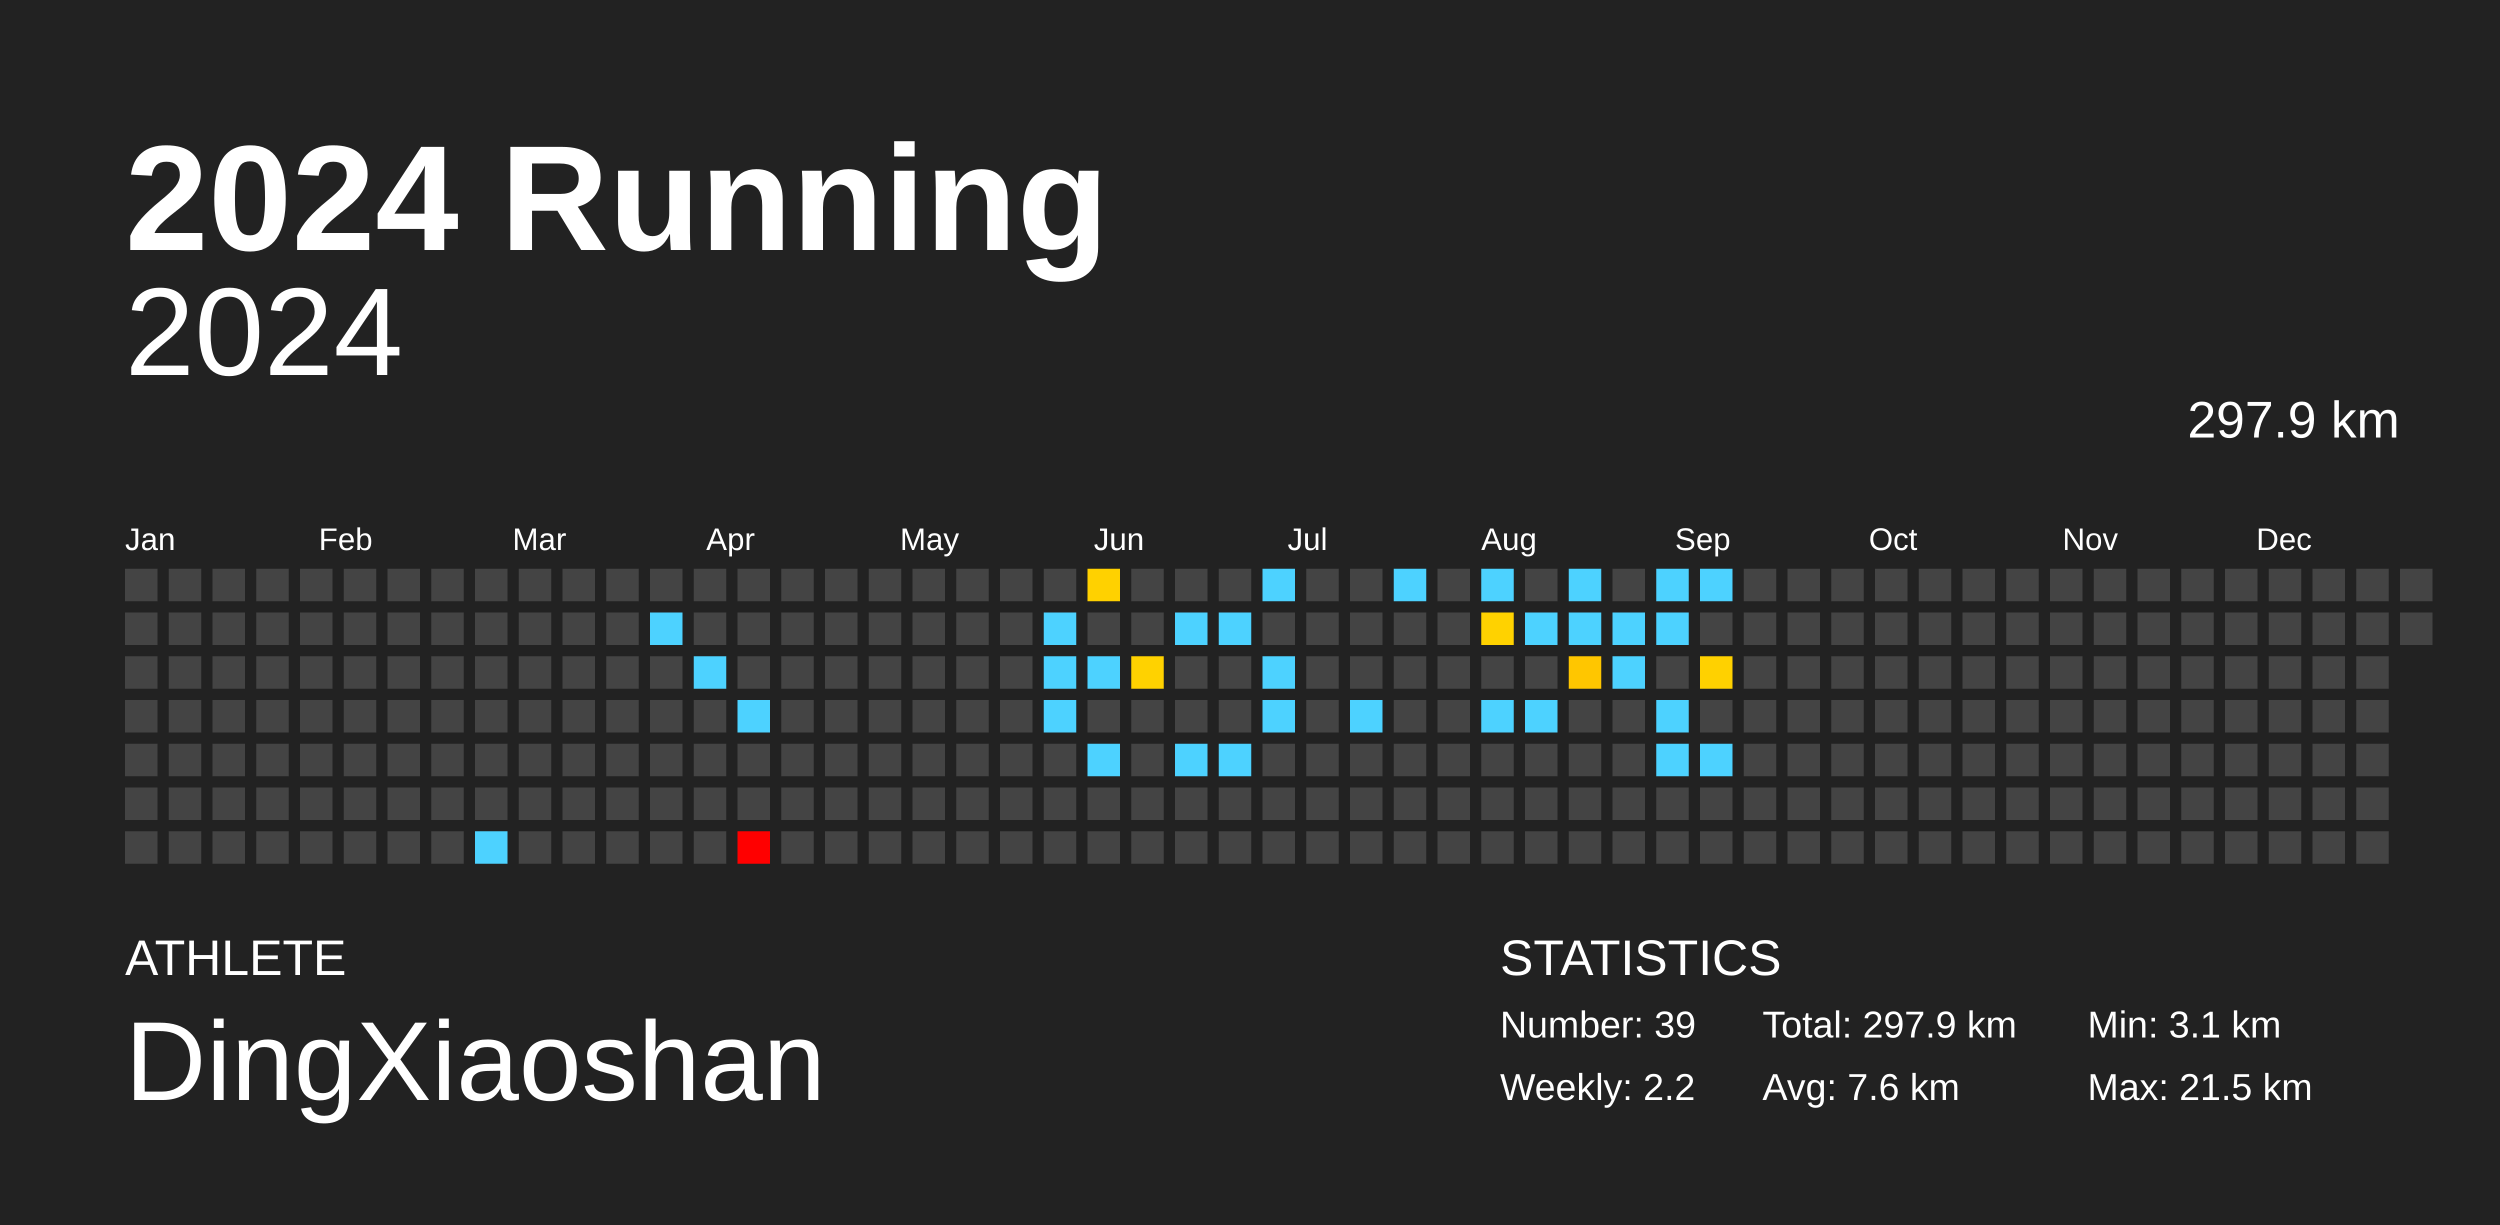
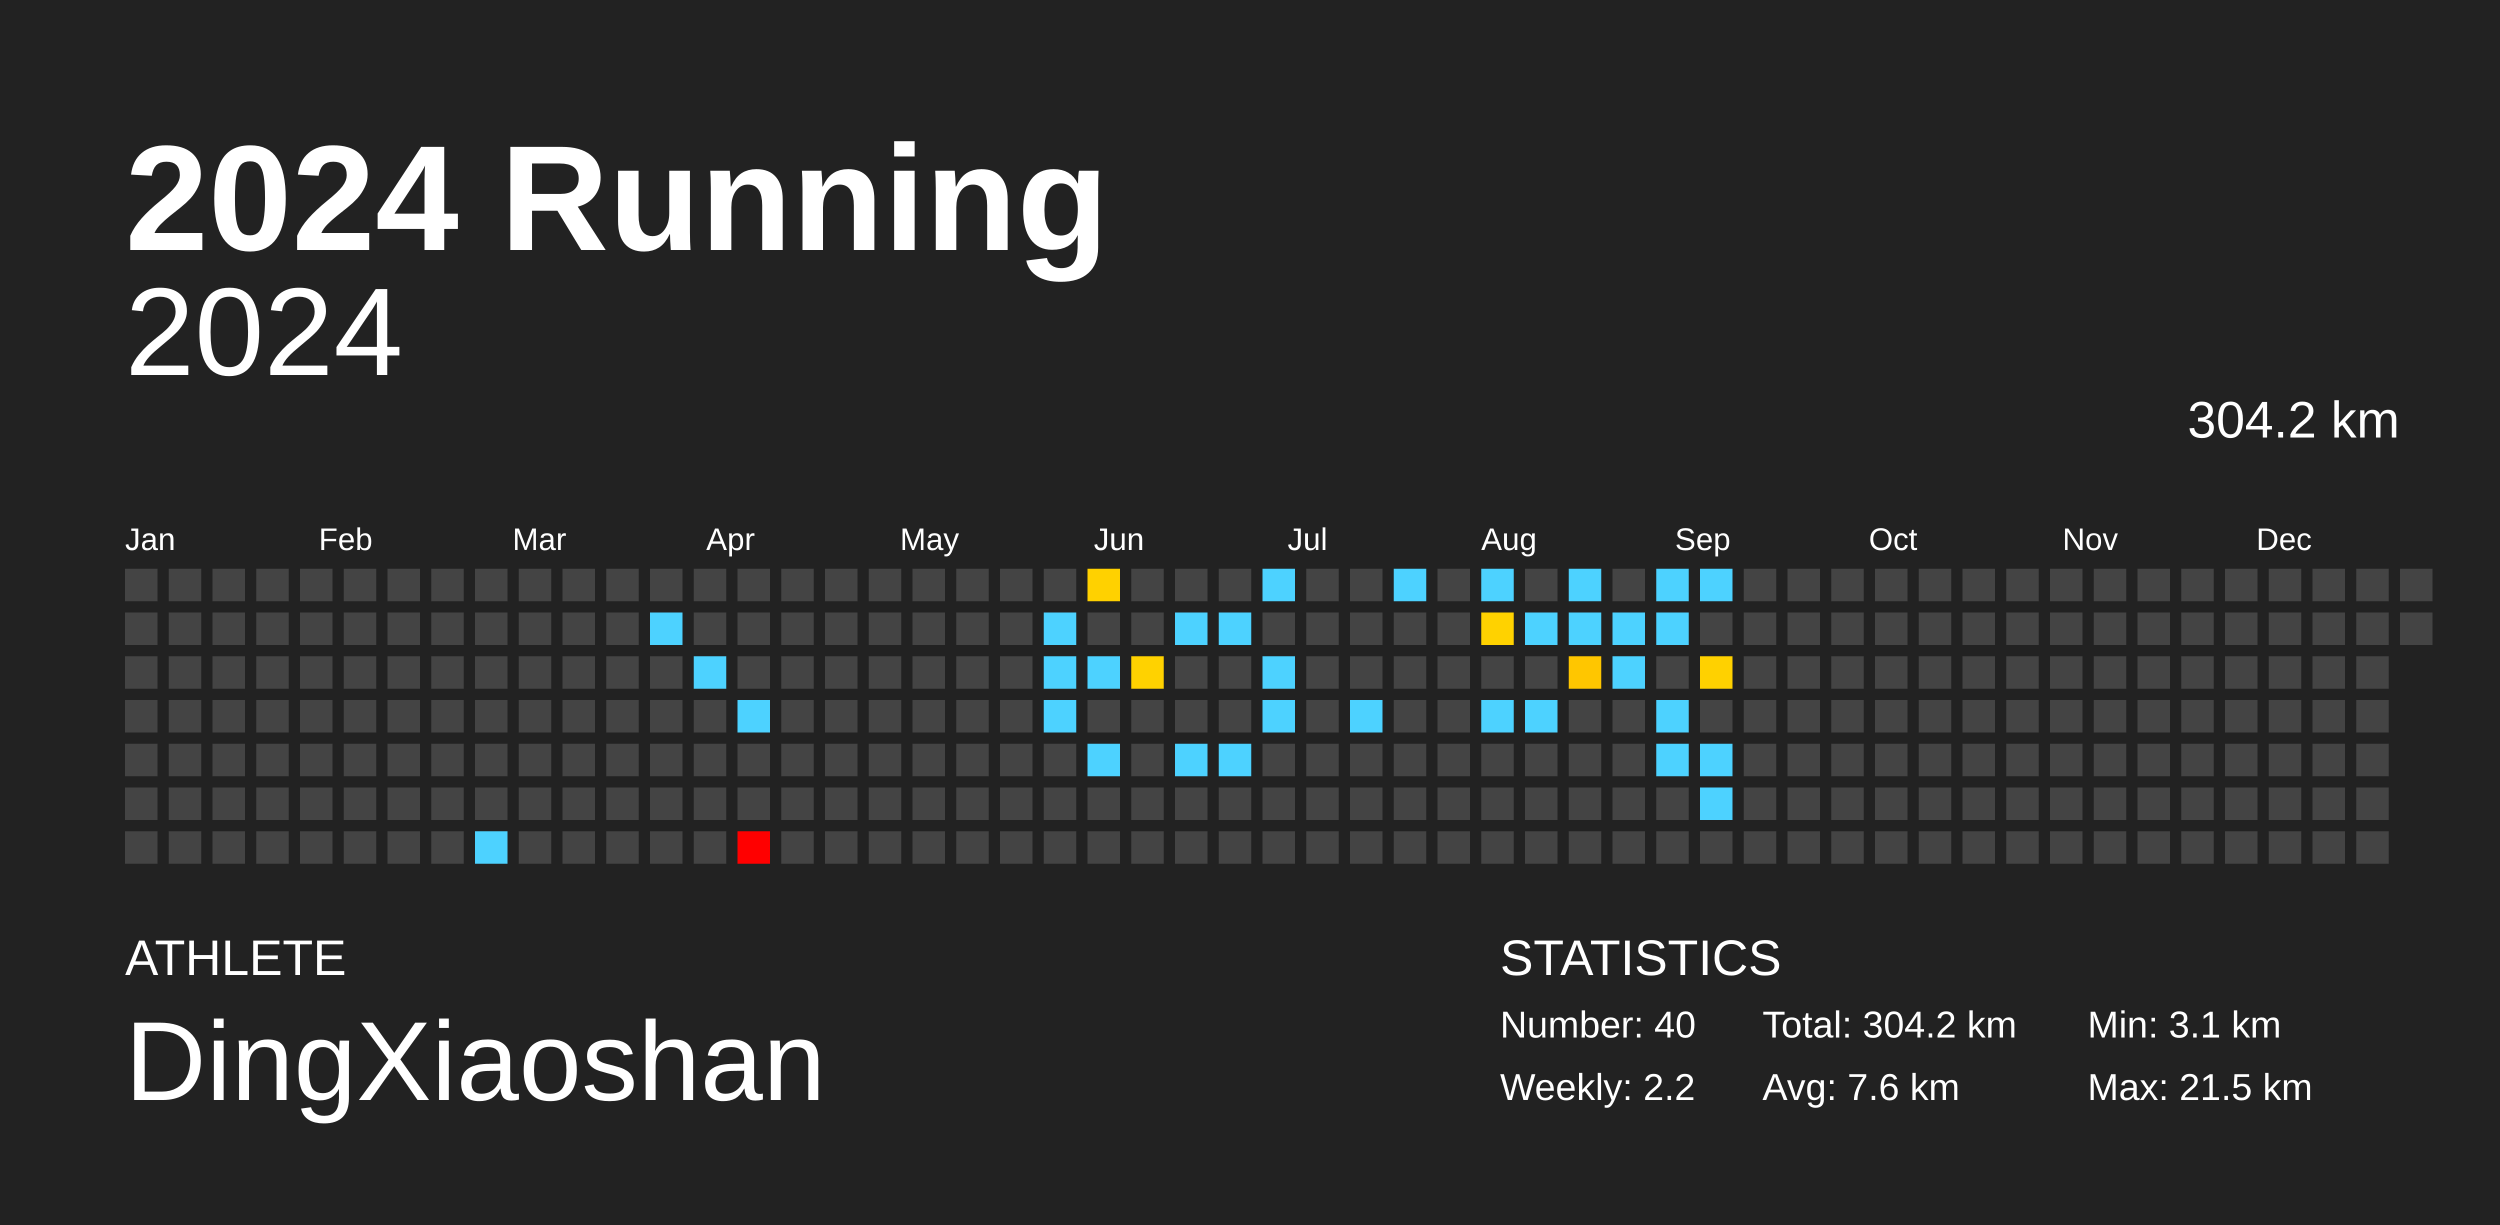
<svg xmlns="http://www.w3.org/2000/svg" baseProfile="full" height="98mm" version="1.1" viewBox="0,0,200,98" width="200mm">
  <defs />
  <rect fill="#222222" height="98" width="200" x="0" y="0" />
  <text fill="#FFFFFF" style="font-size:12px; font-family:Arial; font-weight:bold;" x="10" y="20">2024 Running</text>
  <text fill="#FFFFFF" style="font-size:4px; font-family:Arial" x="10" y="78">ATHLETE</text>
  <text fill="#FFFFFF" style="font-size:9px; font-family:Arial" x="10" y="88">DingXiaoshan</text>
  <text fill="#FFFFFF" style="font-size:4px; font-family:Arial" x="120" y="78">STATISTICS</text>
-   <text fill="#FFFFFF" style="font-size:3px; font-family:Arial" x="120" y="83">Number: 39</text>
+   <text fill="#FFFFFF" style="font-size:3px; font-family:Arial" x="120" y="83">Number: 40</text>
  <text fill="#FFFFFF" style="font-size:3px; font-family:Arial" x="120" y="88">Weekly: 2.2</text>
-   <text fill="#FFFFFF" style="font-size:3px; font-family:Arial" x="141" y="83">Total: 297.9 km</text>
+   <text fill="#FFFFFF" style="font-size:3px; font-family:Arial" x="141" y="83">Total: 304.2 km</text>
  <text fill="#FFFFFF" style="font-size:3px; font-family:Arial" x="141" y="88">Avg: 7.6 km</text>
  <text fill="#FFFFFF" style="font-size:3px; font-family:Arial" x="167" y="83">Min: 3.1 km</text>
  <text fill="#FFFFFF" style="font-size:3px; font-family:Arial" x="167" y="88">Max: 21.5 km</text>
  <text alignment-baseline="hanging" fill="#FFFFFF" style="font-size:10.0px; font-family:Arial;" x="10" y="30">2024</text>
-   <text alignment-baseline="hanging" fill="#FFFFFF" style="font-size:4.125px; font-family:Arial;" x="175" y="35">297.9 km</text>
+   <text alignment-baseline="hanging" fill="#FFFFFF" style="font-size:4.125px; font-family:Arial;" x="175" y="35">304.2 km</text>
  <text fill="#FFFFFF" style="font-size:2.5px; font-family:Arial" x="10.0" y="44">Jan</text>
  <text fill="#FFFFFF" style="font-size:2.5px; font-family:Arial" x="25.5" y="44">Feb</text>
  <text fill="#FFFFFF" style="font-size:2.5px; font-family:Arial" x="41.0" y="44">Mar</text>
  <text fill="#FFFFFF" style="font-size:2.5px; font-family:Arial" x="56.5" y="44">Apr</text>
  <text fill="#FFFFFF" style="font-size:2.5px; font-family:Arial" x="72.0" y="44">May</text>
  <text fill="#FFFFFF" style="font-size:2.5px; font-family:Arial" x="87.5" y="44">Jun</text>
  <text fill="#FFFFFF" style="font-size:2.5px; font-family:Arial" x="103.0" y="44">Jul</text>
  <text fill="#FFFFFF" style="font-size:2.5px; font-family:Arial" x="118.5" y="44">Aug</text>
  <text fill="#FFFFFF" style="font-size:2.5px; font-family:Arial" x="134.0" y="44">Sep</text>
  <text fill="#FFFFFF" style="font-size:2.5px; font-family:Arial" x="149.5" y="44">Oct</text>
  <text fill="#FFFFFF" style="font-size:2.5px; font-family:Arial" x="165.0" y="44">Nov</text>
  <text fill="#FFFFFF" style="font-size:2.5px; font-family:Arial" x="180.5" y="44">Dec</text>
  <rect fill="#444444" height="2.6" width="2.6" x="10.0" y="45.5" />
  <rect fill="#444444" height="2.6" width="2.6" x="10.0" y="49.0" />
  <rect fill="#444444" height="2.6" width="2.6" x="10.0" y="52.5" />
  <rect fill="#444444" height="2.6" width="2.6" x="10.0" y="56.0" />
  <rect fill="#444444" height="2.6" width="2.6" x="10.0" y="59.5" />
  <rect fill="#444444" height="2.6" width="2.6" x="10.0" y="63.0" />
  <rect fill="#444444" height="2.6" width="2.6" x="10.0" y="66.5" />
  <rect fill="#444444" height="2.6" width="2.6" x="13.5" y="45.5" />
  <rect fill="#444444" height="2.6" width="2.6" x="13.5" y="49.0" />
  <rect fill="#444444" height="2.6" width="2.6" x="13.5" y="52.5" />
  <rect fill="#444444" height="2.6" width="2.6" x="13.5" y="56.0" />
  <rect fill="#444444" height="2.6" width="2.6" x="13.5" y="59.5" />
  <rect fill="#444444" height="2.6" width="2.6" x="13.5" y="63.0" />
  <rect fill="#444444" height="2.6" width="2.6" x="13.5" y="66.5" />
  <rect fill="#444444" height="2.6" width="2.6" x="17.0" y="45.5" />
  <rect fill="#444444" height="2.6" width="2.6" x="17.0" y="49.0" />
  <rect fill="#444444" height="2.6" width="2.6" x="17.0" y="52.5" />
  <rect fill="#444444" height="2.6" width="2.6" x="17.0" y="56.0" />
  <rect fill="#444444" height="2.6" width="2.6" x="17.0" y="59.5" />
  <rect fill="#444444" height="2.6" width="2.6" x="17.0" y="63.0" />
  <rect fill="#444444" height="2.6" width="2.6" x="17.0" y="66.5" />
  <rect fill="#444444" height="2.6" width="2.6" x="20.5" y="45.5" />
  <rect fill="#444444" height="2.6" width="2.6" x="20.5" y="49.0" />
  <rect fill="#444444" height="2.6" width="2.6" x="20.5" y="52.5" />
  <rect fill="#444444" height="2.6" width="2.6" x="20.5" y="56.0" />
  <rect fill="#444444" height="2.6" width="2.6" x="20.5" y="59.5" />
  <rect fill="#444444" height="2.6" width="2.6" x="20.5" y="63.0" />
  <rect fill="#444444" height="2.6" width="2.6" x="20.5" y="66.5" />
  <rect fill="#444444" height="2.6" width="2.6" x="24.0" y="45.5" />
  <rect fill="#444444" height="2.6" width="2.6" x="24.0" y="49.0" />
  <rect fill="#444444" height="2.6" width="2.6" x="24.0" y="52.5" />
  <rect fill="#444444" height="2.6" width="2.6" x="24.0" y="56.0" />
  <rect fill="#444444" height="2.6" width="2.6" x="24.0" y="59.5" />
  <rect fill="#444444" height="2.6" width="2.6" x="24.0" y="63.0" />
  <rect fill="#444444" height="2.6" width="2.6" x="24.0" y="66.5" />
  <rect fill="#444444" height="2.6" width="2.6" x="27.5" y="45.5" />
  <rect fill="#444444" height="2.6" width="2.6" x="27.5" y="49.0" />
  <rect fill="#444444" height="2.6" width="2.6" x="27.5" y="52.5" />
  <rect fill="#444444" height="2.6" width="2.6" x="27.5" y="56.0" />
  <rect fill="#444444" height="2.6" width="2.6" x="27.5" y="59.5" />
  <rect fill="#444444" height="2.6" width="2.6" x="27.5" y="63.0" />
  <rect fill="#444444" height="2.6" width="2.6" x="27.5" y="66.5" />
  <rect fill="#444444" height="2.6" width="2.6" x="31.0" y="45.5" />
  <rect fill="#444444" height="2.6" width="2.6" x="31.0" y="49.0" />
  <rect fill="#444444" height="2.6" width="2.6" x="31.0" y="52.5" />
  <rect fill="#444444" height="2.6" width="2.6" x="31.0" y="56.0" />
  <rect fill="#444444" height="2.6" width="2.6" x="31.0" y="59.5" />
  <rect fill="#444444" height="2.6" width="2.6" x="31.0" y="63.0" />
  <rect fill="#444444" height="2.6" width="2.6" x="31.0" y="66.5" />
  <rect fill="#444444" height="2.6" width="2.6" x="34.5" y="45.5" />
  <rect fill="#444444" height="2.6" width="2.6" x="34.5" y="49.0" />
  <rect fill="#444444" height="2.6" width="2.6" x="34.5" y="52.5" />
  <rect fill="#444444" height="2.6" width="2.6" x="34.5" y="56.0" />
  <rect fill="#444444" height="2.6" width="2.6" x="34.5" y="59.5" />
  <rect fill="#444444" height="2.6" width="2.6" x="34.5" y="63.0" />
  <rect fill="#444444" height="2.6" width="2.6" x="34.5" y="66.5" />
  <rect fill="#444444" height="2.6" width="2.6" x="38.0" y="45.5" />
  <rect fill="#444444" height="2.6" width="2.6" x="38.0" y="49.0" />
  <rect fill="#444444" height="2.6" width="2.6" x="38.0" y="52.5" />
  <rect fill="#444444" height="2.6" width="2.6" x="38.0" y="56.0" />
  <rect fill="#444444" height="2.6" width="2.6" x="38.0" y="59.5" />
  <rect fill="#444444" height="2.6" width="2.6" x="38.0" y="63.0" />
  <rect fill="#4dd2ff" height="2.6" width="2.6" x="38.0" y="66.5" />
  <rect fill="#444444" height="2.6" width="2.6" x="41.5" y="45.5" />
  <rect fill="#444444" height="2.6" width="2.6" x="41.5" y="49.0" />
  <rect fill="#444444" height="2.6" width="2.6" x="41.5" y="52.5" />
  <rect fill="#444444" height="2.6" width="2.6" x="41.5" y="56.0" />
  <rect fill="#444444" height="2.6" width="2.6" x="41.5" y="59.5" />
  <rect fill="#444444" height="2.6" width="2.6" x="41.5" y="63.0" />
  <rect fill="#444444" height="2.6" width="2.6" x="41.5" y="66.5" />
  <rect fill="#444444" height="2.6" width="2.6" x="45.0" y="45.5" />
  <rect fill="#444444" height="2.6" width="2.6" x="45.0" y="49.0" />
  <rect fill="#444444" height="2.6" width="2.6" x="45.0" y="52.5" />
  <rect fill="#444444" height="2.6" width="2.6" x="45.0" y="56.0" />
  <rect fill="#444444" height="2.6" width="2.6" x="45.0" y="59.5" />
  <rect fill="#444444" height="2.6" width="2.6" x="45.0" y="63.0" />
  <rect fill="#444444" height="2.6" width="2.6" x="45.0" y="66.5" />
  <rect fill="#444444" height="2.6" width="2.6" x="48.5" y="45.5" />
  <rect fill="#444444" height="2.6" width="2.6" x="48.5" y="49.0" />
  <rect fill="#444444" height="2.6" width="2.6" x="48.5" y="52.5" />
  <rect fill="#444444" height="2.6" width="2.6" x="48.5" y="56.0" />
  <rect fill="#444444" height="2.6" width="2.6" x="48.5" y="59.5" />
  <rect fill="#444444" height="2.6" width="2.6" x="48.5" y="63.0" />
  <rect fill="#444444" height="2.6" width="2.6" x="48.5" y="66.5" />
  <rect fill="#444444" height="2.6" width="2.6" x="52.0" y="45.5" />
  <rect fill="#4dd2ff" height="2.6" width="2.6" x="52.0" y="49.0" />
  <rect fill="#444444" height="2.6" width="2.6" x="52.0" y="52.5" />
  <rect fill="#444444" height="2.6" width="2.6" x="52.0" y="56.0" />
  <rect fill="#444444" height="2.6" width="2.6" x="52.0" y="59.5" />
  <rect fill="#444444" height="2.6" width="2.6" x="52.0" y="63.0" />
  <rect fill="#444444" height="2.6" width="2.6" x="52.0" y="66.5" />
  <rect fill="#444444" height="2.6" width="2.6" x="55.5" y="45.5" />
  <rect fill="#444444" height="2.6" width="2.6" x="55.5" y="49.0" />
  <rect fill="#4dd2ff" height="2.6" width="2.6" x="55.5" y="52.5" />
  <rect fill="#444444" height="2.6" width="2.6" x="55.5" y="56.0" />
  <rect fill="#444444" height="2.6" width="2.6" x="55.5" y="59.5" />
  <rect fill="#444444" height="2.6" width="2.6" x="55.5" y="63.0" />
  <rect fill="#444444" height="2.6" width="2.6" x="55.5" y="66.5" />
  <rect fill="#444444" height="2.6" width="2.6" x="59.0" y="45.5" />
  <rect fill="#444444" height="2.6" width="2.6" x="59.0" y="49.0" />
  <rect fill="#444444" height="2.6" width="2.6" x="59.0" y="52.5" />
  <rect fill="#4dd2ff" height="2.6" width="2.6" x="59.0" y="56.0" />
  <rect fill="#444444" height="2.6" width="2.6" x="59.0" y="59.5" />
  <rect fill="#444444" height="2.6" width="2.6" x="59.0" y="63.0" />
  <rect fill="red" height="2.6" width="2.6" x="59.0" y="66.5" />
  <rect fill="#444444" height="2.6" width="2.6" x="62.5" y="45.5" />
  <rect fill="#444444" height="2.6" width="2.6" x="62.5" y="49.0" />
  <rect fill="#444444" height="2.6" width="2.6" x="62.5" y="52.5" />
  <rect fill="#444444" height="2.6" width="2.6" x="62.5" y="56.0" />
  <rect fill="#444444" height="2.6" width="2.6" x="62.5" y="59.5" />
  <rect fill="#444444" height="2.6" width="2.6" x="62.5" y="63.0" />
  <rect fill="#444444" height="2.6" width="2.6" x="62.5" y="66.5" />
  <rect fill="#444444" height="2.6" width="2.6" x="66.0" y="45.5" />
  <rect fill="#444444" height="2.6" width="2.6" x="66.0" y="49.0" />
  <rect fill="#444444" height="2.6" width="2.6" x="66.0" y="52.5" />
  <rect fill="#444444" height="2.6" width="2.6" x="66.0" y="56.0" />
  <rect fill="#444444" height="2.6" width="2.6" x="66.0" y="59.5" />
  <rect fill="#444444" height="2.6" width="2.6" x="66.0" y="63.0" />
  <rect fill="#444444" height="2.6" width="2.6" x="66.0" y="66.5" />
  <rect fill="#444444" height="2.6" width="2.6" x="69.5" y="45.5" />
  <rect fill="#444444" height="2.6" width="2.6" x="69.5" y="49.0" />
  <rect fill="#444444" height="2.6" width="2.6" x="69.5" y="52.5" />
  <rect fill="#444444" height="2.6" width="2.6" x="69.5" y="56.0" />
  <rect fill="#444444" height="2.6" width="2.6" x="69.5" y="59.5" />
  <rect fill="#444444" height="2.6" width="2.6" x="69.5" y="63.0" />
  <rect fill="#444444" height="2.6" width="2.6" x="69.5" y="66.5" />
  <rect fill="#444444" height="2.6" width="2.6" x="73.0" y="45.5" />
  <rect fill="#444444" height="2.6" width="2.6" x="73.0" y="49.0" />
  <rect fill="#444444" height="2.6" width="2.6" x="73.0" y="52.5" />
  <rect fill="#444444" height="2.6" width="2.6" x="73.0" y="56.0" />
  <rect fill="#444444" height="2.6" width="2.6" x="73.0" y="59.5" />
  <rect fill="#444444" height="2.6" width="2.6" x="73.0" y="63.0" />
  <rect fill="#444444" height="2.6" width="2.6" x="73.0" y="66.5" />
  <rect fill="#444444" height="2.6" width="2.6" x="76.5" y="45.5" />
  <rect fill="#444444" height="2.6" width="2.6" x="76.5" y="49.0" />
  <rect fill="#444444" height="2.6" width="2.6" x="76.5" y="52.5" />
  <rect fill="#444444" height="2.6" width="2.6" x="76.5" y="56.0" />
  <rect fill="#444444" height="2.6" width="2.6" x="76.5" y="59.5" />
  <rect fill="#444444" height="2.6" width="2.6" x="76.5" y="63.0" />
  <rect fill="#444444" height="2.6" width="2.6" x="76.5" y="66.5" />
  <rect fill="#444444" height="2.6" width="2.6" x="80.0" y="45.5" />
  <rect fill="#444444" height="2.6" width="2.6" x="80.0" y="49.0" />
  <rect fill="#444444" height="2.6" width="2.6" x="80.0" y="52.5" />
  <rect fill="#444444" height="2.6" width="2.6" x="80.0" y="56.0" />
  <rect fill="#444444" height="2.6" width="2.6" x="80.0" y="59.5" />
  <rect fill="#444444" height="2.6" width="2.6" x="80.0" y="63.0" />
  <rect fill="#444444" height="2.6" width="2.6" x="80.0" y="66.5" />
  <rect fill="#444444" height="2.6" width="2.6" x="83.5" y="45.5" />
  <rect fill="#4dd2ff" height="2.6" width="2.6" x="83.5" y="49.0" />
  <rect fill="#4dd2ff" height="2.6" width="2.6" x="83.5" y="52.5" />
  <rect fill="#4dd2ff" height="2.6" width="2.6" x="83.5" y="56.0" />
  <rect fill="#444444" height="2.6" width="2.6" x="83.5" y="59.5" />
  <rect fill="#444444" height="2.6" width="2.6" x="83.5" y="63.0" />
  <rect fill="#444444" height="2.6" width="2.6" x="83.5" y="66.5" />
  <rect fill="#ffd100" height="2.6" width="2.6" x="87.0" y="45.5" />
  <rect fill="#444444" height="2.6" width="2.6" x="87.0" y="49.0" />
  <rect fill="#4dd2ff" height="2.6" width="2.6" x="87.0" y="52.5" />
  <rect fill="#444444" height="2.6" width="2.6" x="87.0" y="56.0" />
  <rect fill="#4dd2ff" height="2.6" width="2.6" x="87.0" y="59.5" />
  <rect fill="#444444" height="2.6" width="2.6" x="87.0" y="63.0" />
  <rect fill="#444444" height="2.6" width="2.6" x="87.0" y="66.5" />
  <rect fill="#444444" height="2.6" width="2.6" x="90.5" y="45.5" />
  <rect fill="#444444" height="2.6" width="2.6" x="90.5" y="49.0" />
  <rect fill="#ffd200" height="2.6" width="2.6" x="90.5" y="52.5" />
  <rect fill="#444444" height="2.6" width="2.6" x="90.5" y="56.0" />
  <rect fill="#444444" height="2.6" width="2.6" x="90.5" y="59.5" />
  <rect fill="#444444" height="2.6" width="2.6" x="90.5" y="63.0" />
  <rect fill="#444444" height="2.6" width="2.6" x="90.5" y="66.5" />
  <rect fill="#444444" height="2.6" width="2.6" x="94.0" y="45.5" />
  <rect fill="#4dd2ff" height="2.6" width="2.6" x="94.0" y="49.0" />
  <rect fill="#444444" height="2.6" width="2.6" x="94.0" y="52.5" />
  <rect fill="#444444" height="2.6" width="2.6" x="94.0" y="56.0" />
  <rect fill="#4dd2ff" height="2.6" width="2.6" x="94.0" y="59.5" />
  <rect fill="#444444" height="2.6" width="2.6" x="94.0" y="63.0" />
  <rect fill="#444444" height="2.6" width="2.6" x="94.0" y="66.5" />
  <rect fill="#444444" height="2.6" width="2.6" x="97.5" y="45.5" />
  <rect fill="#4dd2ff" height="2.6" width="2.6" x="97.5" y="49.0" />
  <rect fill="#444444" height="2.6" width="2.6" x="97.5" y="52.5" />
  <rect fill="#444444" height="2.6" width="2.6" x="97.5" y="56.0" />
  <rect fill="#4dd2ff" height="2.6" width="2.6" x="97.5" y="59.5" />
  <rect fill="#444444" height="2.6" width="2.6" x="97.5" y="63.0" />
  <rect fill="#444444" height="2.6" width="2.6" x="97.5" y="66.5" />
  <rect fill="#4dd2ff" height="2.6" width="2.6" x="101.0" y="45.5" />
  <rect fill="#444444" height="2.6" width="2.6" x="101.0" y="49.0" />
  <rect fill="#4dd2ff" height="2.6" width="2.6" x="101.0" y="52.5" />
  <rect fill="#4dd2ff" height="2.6" width="2.6" x="101.0" y="56.0" />
  <rect fill="#444444" height="2.6" width="2.6" x="101.0" y="59.5" />
  <rect fill="#444444" height="2.6" width="2.6" x="101.0" y="63.0" />
  <rect fill="#444444" height="2.6" width="2.6" x="101.0" y="66.5" />
  <rect fill="#444444" height="2.6" width="2.6" x="104.5" y="45.5" />
  <rect fill="#444444" height="2.6" width="2.6" x="104.5" y="49.0" />
  <rect fill="#444444" height="2.6" width="2.6" x="104.5" y="52.5" />
  <rect fill="#444444" height="2.6" width="2.6" x="104.5" y="56.0" />
  <rect fill="#444444" height="2.6" width="2.6" x="104.5" y="59.5" />
  <rect fill="#444444" height="2.6" width="2.6" x="104.5" y="63.0" />
  <rect fill="#444444" height="2.6" width="2.6" x="104.5" y="66.5" />
  <rect fill="#444444" height="2.6" width="2.6" x="108.0" y="45.5" />
  <rect fill="#444444" height="2.6" width="2.6" x="108.0" y="49.0" />
  <rect fill="#444444" height="2.6" width="2.6" x="108.0" y="52.5" />
  <rect fill="#4dd2ff" height="2.6" width="2.6" x="108.0" y="56.0" />
  <rect fill="#444444" height="2.6" width="2.6" x="108.0" y="59.5" />
  <rect fill="#444444" height="2.6" width="2.6" x="108.0" y="63.0" />
  <rect fill="#444444" height="2.6" width="2.6" x="108.0" y="66.5" />
  <rect fill="#4dd2ff" height="2.6" width="2.6" x="111.5" y="45.5" />
  <rect fill="#444444" height="2.6" width="2.6" x="111.5" y="49.0" />
  <rect fill="#444444" height="2.6" width="2.6" x="111.5" y="52.5" />
  <rect fill="#444444" height="2.6" width="2.6" x="111.5" y="56.0" />
  <rect fill="#444444" height="2.6" width="2.6" x="111.5" y="59.5" />
  <rect fill="#444444" height="2.6" width="2.6" x="111.5" y="63.0" />
  <rect fill="#444444" height="2.6" width="2.6" x="111.5" y="66.5" />
  <rect fill="#444444" height="2.6" width="2.6" x="115.0" y="45.5" />
  <rect fill="#444444" height="2.6" width="2.6" x="115.0" y="49.0" />
  <rect fill="#444444" height="2.6" width="2.6" x="115.0" y="52.5" />
  <rect fill="#444444" height="2.6" width="2.6" x="115.0" y="56.0" />
  <rect fill="#444444" height="2.6" width="2.6" x="115.0" y="59.5" />
  <rect fill="#444444" height="2.6" width="2.6" x="115.0" y="63.0" />
  <rect fill="#444444" height="2.6" width="2.6" x="115.0" y="66.5" />
  <rect fill="#4dd2ff" height="2.6" width="2.6" x="118.5" y="45.5" />
  <rect fill="#ffd200" height="2.6" width="2.6" x="118.5" y="49.0" />
  <rect fill="#444444" height="2.6" width="2.6" x="118.5" y="52.5" />
  <rect fill="#4dd2ff" height="2.6" width="2.6" x="118.5" y="56.0" />
  <rect fill="#444444" height="2.6" width="2.6" x="118.5" y="59.5" />
  <rect fill="#444444" height="2.6" width="2.6" x="118.5" y="63.0" />
  <rect fill="#444444" height="2.6" width="2.6" x="118.5" y="66.5" />
  <rect fill="#444444" height="2.6" width="2.6" x="122.0" y="45.5" />
  <rect fill="#4dd2ff" height="2.6" width="2.6" x="122.0" y="49.0" />
  <rect fill="#444444" height="2.6" width="2.6" x="122.0" y="52.5" />
  <rect fill="#4dd2ff" height="2.6" width="2.6" x="122.0" y="56.0" />
  <rect fill="#444444" height="2.6" width="2.6" x="122.0" y="59.5" />
  <rect fill="#444444" height="2.6" width="2.6" x="122.0" y="63.0" />
  <rect fill="#444444" height="2.6" width="2.6" x="122.0" y="66.5" />
  <rect fill="#4dd2ff" height="2.6" width="2.6" x="125.5" y="45.5" />
  <rect fill="#4dd2ff" height="2.6" width="2.6" x="125.5" y="49.0" />
  <rect fill="#ffc600" height="2.6" width="2.6" x="125.5" y="52.5" />
  <rect fill="#444444" height="2.6" width="2.6" x="125.5" y="56.0" />
  <rect fill="#444444" height="2.6" width="2.6" x="125.5" y="59.5" />
  <rect fill="#444444" height="2.6" width="2.6" x="125.5" y="63.0" />
  <rect fill="#444444" height="2.6" width="2.6" x="125.5" y="66.5" />
  <rect fill="#444444" height="2.6" width="2.6" x="129.0" y="45.5" />
  <rect fill="#4dd2ff" height="2.6" width="2.6" x="129.0" y="49.0" />
  <rect fill="#4dd2ff" height="2.6" width="2.6" x="129.0" y="52.5" />
  <rect fill="#444444" height="2.6" width="2.6" x="129.0" y="56.0" />
  <rect fill="#444444" height="2.6" width="2.6" x="129.0" y="59.5" />
  <rect fill="#444444" height="2.6" width="2.6" x="129.0" y="63.0" />
  <rect fill="#444444" height="2.6" width="2.6" x="129.0" y="66.5" />
  <rect fill="#4dd2ff" height="2.6" width="2.6" x="132.5" y="45.5" />
  <rect fill="#4dd2ff" height="2.6" width="2.6" x="132.5" y="49.0" />
  <rect fill="#444444" height="2.6" width="2.6" x="132.5" y="52.5" />
  <rect fill="#4dd2ff" height="2.6" width="2.6" x="132.5" y="56.0" />
  <rect fill="#4dd2ff" height="2.6" width="2.6" x="132.5" y="59.5" />
  <rect fill="#444444" height="2.6" width="2.6" x="132.5" y="63.0" />
  <rect fill="#444444" height="2.6" width="2.6" x="132.5" y="66.5" />
  <rect fill="#4dd2ff" height="2.6" width="2.6" x="136.0" y="45.5" />
  <rect fill="#444444" height="2.6" width="2.6" x="136.0" y="49.0" />
  <rect fill="#ffd100" height="2.6" width="2.6" x="136.0" y="52.5" />
  <rect fill="#444444" height="2.6" width="2.6" x="136.0" y="56.0" />
  <rect fill="#4dd2ff" height="2.6" width="2.6" x="136.0" y="59.5" />
-   <rect fill="#444444" height="2.6" width="2.6" x="136.0" y="63.0" />
+   <rect fill="#4dd2ff" height="2.6" width="2.6" x="136.0" y="63.0" />
  <rect fill="#444444" height="2.6" width="2.6" x="136.0" y="66.5" />
  <rect fill="#444444" height="2.6" width="2.6" x="139.5" y="45.5" />
  <rect fill="#444444" height="2.6" width="2.6" x="139.5" y="49.0" />
  <rect fill="#444444" height="2.6" width="2.6" x="139.5" y="52.5" />
  <rect fill="#444444" height="2.6" width="2.6" x="139.5" y="56.0" />
  <rect fill="#444444" height="2.6" width="2.6" x="139.5" y="59.5" />
  <rect fill="#444444" height="2.6" width="2.6" x="139.5" y="63.0" />
  <rect fill="#444444" height="2.6" width="2.6" x="139.5" y="66.5" />
  <rect fill="#444444" height="2.6" width="2.6" x="143.0" y="45.5" />
  <rect fill="#444444" height="2.6" width="2.6" x="143.0" y="49.0" />
  <rect fill="#444444" height="2.6" width="2.6" x="143.0" y="52.5" />
  <rect fill="#444444" height="2.6" width="2.6" x="143.0" y="56.0" />
  <rect fill="#444444" height="2.6" width="2.6" x="143.0" y="59.5" />
  <rect fill="#444444" height="2.6" width="2.6" x="143.0" y="63.0" />
  <rect fill="#444444" height="2.6" width="2.6" x="143.0" y="66.5" />
  <rect fill="#444444" height="2.6" width="2.6" x="146.5" y="45.5" />
  <rect fill="#444444" height="2.6" width="2.6" x="146.5" y="49.0" />
  <rect fill="#444444" height="2.6" width="2.6" x="146.5" y="52.5" />
  <rect fill="#444444" height="2.6" width="2.6" x="146.5" y="56.0" />
  <rect fill="#444444" height="2.6" width="2.6" x="146.5" y="59.5" />
  <rect fill="#444444" height="2.6" width="2.6" x="146.5" y="63.0" />
  <rect fill="#444444" height="2.6" width="2.6" x="146.5" y="66.5" />
  <rect fill="#444444" height="2.6" width="2.6" x="150.0" y="45.5" />
  <rect fill="#444444" height="2.6" width="2.6" x="150.0" y="49.0" />
  <rect fill="#444444" height="2.6" width="2.6" x="150.0" y="52.5" />
  <rect fill="#444444" height="2.6" width="2.6" x="150.0" y="56.0" />
  <rect fill="#444444" height="2.6" width="2.6" x="150.0" y="59.5" />
  <rect fill="#444444" height="2.6" width="2.6" x="150.0" y="63.0" />
  <rect fill="#444444" height="2.6" width="2.6" x="150.0" y="66.5" />
  <rect fill="#444444" height="2.6" width="2.6" x="153.5" y="45.5" />
  <rect fill="#444444" height="2.6" width="2.6" x="153.5" y="49.0" />
  <rect fill="#444444" height="2.6" width="2.6" x="153.5" y="52.5" />
  <rect fill="#444444" height="2.6" width="2.6" x="153.5" y="56.0" />
  <rect fill="#444444" height="2.6" width="2.6" x="153.5" y="59.5" />
  <rect fill="#444444" height="2.6" width="2.6" x="153.5" y="63.0" />
  <rect fill="#444444" height="2.6" width="2.6" x="153.5" y="66.5" />
  <rect fill="#444444" height="2.6" width="2.6" x="157.0" y="45.5" />
  <rect fill="#444444" height="2.6" width="2.6" x="157.0" y="49.0" />
  <rect fill="#444444" height="2.6" width="2.6" x="157.0" y="52.5" />
  <rect fill="#444444" height="2.6" width="2.6" x="157.0" y="56.0" />
  <rect fill="#444444" height="2.6" width="2.6" x="157.0" y="59.5" />
  <rect fill="#444444" height="2.6" width="2.6" x="157.0" y="63.0" />
  <rect fill="#444444" height="2.6" width="2.6" x="157.0" y="66.5" />
  <rect fill="#444444" height="2.6" width="2.6" x="160.5" y="45.5" />
  <rect fill="#444444" height="2.6" width="2.6" x="160.5" y="49.0" />
  <rect fill="#444444" height="2.6" width="2.6" x="160.5" y="52.5" />
  <rect fill="#444444" height="2.6" width="2.6" x="160.5" y="56.0" />
  <rect fill="#444444" height="2.6" width="2.6" x="160.5" y="59.5" />
  <rect fill="#444444" height="2.6" width="2.6" x="160.5" y="63.0" />
  <rect fill="#444444" height="2.6" width="2.6" x="160.5" y="66.5" />
  <rect fill="#444444" height="2.6" width="2.6" x="164.0" y="45.5" />
  <rect fill="#444444" height="2.6" width="2.6" x="164.0" y="49.0" />
  <rect fill="#444444" height="2.6" width="2.6" x="164.0" y="52.5" />
  <rect fill="#444444" height="2.6" width="2.6" x="164.0" y="56.0" />
  <rect fill="#444444" height="2.6" width="2.6" x="164.0" y="59.5" />
  <rect fill="#444444" height="2.6" width="2.6" x="164.0" y="63.0" />
  <rect fill="#444444" height="2.6" width="2.6" x="164.0" y="66.5" />
  <rect fill="#444444" height="2.6" width="2.6" x="167.5" y="45.5" />
  <rect fill="#444444" height="2.6" width="2.6" x="167.5" y="49.0" />
  <rect fill="#444444" height="2.6" width="2.6" x="167.5" y="52.5" />
  <rect fill="#444444" height="2.6" width="2.6" x="167.5" y="56.0" />
  <rect fill="#444444" height="2.6" width="2.6" x="167.5" y="59.5" />
  <rect fill="#444444" height="2.6" width="2.6" x="167.5" y="63.0" />
  <rect fill="#444444" height="2.6" width="2.6" x="167.5" y="66.5" />
  <rect fill="#444444" height="2.6" width="2.6" x="171.0" y="45.5" />
  <rect fill="#444444" height="2.6" width="2.6" x="171.0" y="49.0" />
  <rect fill="#444444" height="2.6" width="2.6" x="171.0" y="52.5" />
  <rect fill="#444444" height="2.6" width="2.6" x="171.0" y="56.0" />
  <rect fill="#444444" height="2.6" width="2.6" x="171.0" y="59.5" />
  <rect fill="#444444" height="2.6" width="2.6" x="171.0" y="63.0" />
  <rect fill="#444444" height="2.6" width="2.6" x="171.0" y="66.5" />
  <rect fill="#444444" height="2.6" width="2.6" x="174.5" y="45.5" />
  <rect fill="#444444" height="2.6" width="2.6" x="174.5" y="49.0" />
  <rect fill="#444444" height="2.6" width="2.6" x="174.5" y="52.5" />
  <rect fill="#444444" height="2.6" width="2.6" x="174.5" y="56.0" />
  <rect fill="#444444" height="2.6" width="2.6" x="174.5" y="59.5" />
  <rect fill="#444444" height="2.6" width="2.6" x="174.5" y="63.0" />
  <rect fill="#444444" height="2.6" width="2.6" x="174.5" y="66.5" />
  <rect fill="#444444" height="2.6" width="2.6" x="178.0" y="45.5" />
  <rect fill="#444444" height="2.6" width="2.6" x="178.0" y="49.0" />
  <rect fill="#444444" height="2.6" width="2.6" x="178.0" y="52.5" />
  <rect fill="#444444" height="2.6" width="2.6" x="178.0" y="56.0" />
  <rect fill="#444444" height="2.6" width="2.6" x="178.0" y="59.5" />
  <rect fill="#444444" height="2.6" width="2.6" x="178.0" y="63.0" />
  <rect fill="#444444" height="2.6" width="2.6" x="178.0" y="66.5" />
  <rect fill="#444444" height="2.6" width="2.6" x="181.5" y="45.5" />
  <rect fill="#444444" height="2.6" width="2.6" x="181.5" y="49.0" />
  <rect fill="#444444" height="2.6" width="2.6" x="181.5" y="52.5" />
  <rect fill="#444444" height="2.6" width="2.6" x="181.5" y="56.0" />
  <rect fill="#444444" height="2.6" width="2.6" x="181.5" y="59.5" />
  <rect fill="#444444" height="2.6" width="2.6" x="181.5" y="63.0" />
  <rect fill="#444444" height="2.6" width="2.6" x="181.5" y="66.5" />
  <rect fill="#444444" height="2.6" width="2.6" x="185.0" y="45.5" />
  <rect fill="#444444" height="2.6" width="2.6" x="185.0" y="49.0" />
  <rect fill="#444444" height="2.6" width="2.6" x="185.0" y="52.5" />
  <rect fill="#444444" height="2.6" width="2.6" x="185.0" y="56.0" />
  <rect fill="#444444" height="2.6" width="2.6" x="185.0" y="59.5" />
  <rect fill="#444444" height="2.6" width="2.6" x="185.0" y="63.0" />
  <rect fill="#444444" height="2.6" width="2.6" x="185.0" y="66.5" />
  <rect fill="#444444" height="2.6" width="2.6" x="188.5" y="45.5" />
  <rect fill="#444444" height="2.6" width="2.6" x="188.5" y="49.0" />
  <rect fill="#444444" height="2.6" width="2.6" x="188.5" y="52.5" />
  <rect fill="#444444" height="2.6" width="2.6" x="188.5" y="56.0" />
  <rect fill="#444444" height="2.6" width="2.6" x="188.5" y="59.5" />
  <rect fill="#444444" height="2.6" width="2.6" x="188.5" y="63.0" />
  <rect fill="#444444" height="2.6" width="2.6" x="188.5" y="66.5" />
  <rect fill="#444444" height="2.6" width="2.6" x="192.0" y="45.5" />
  <rect fill="#444444" height="2.6" width="2.6" x="192.0" y="49.0" />
</svg>
